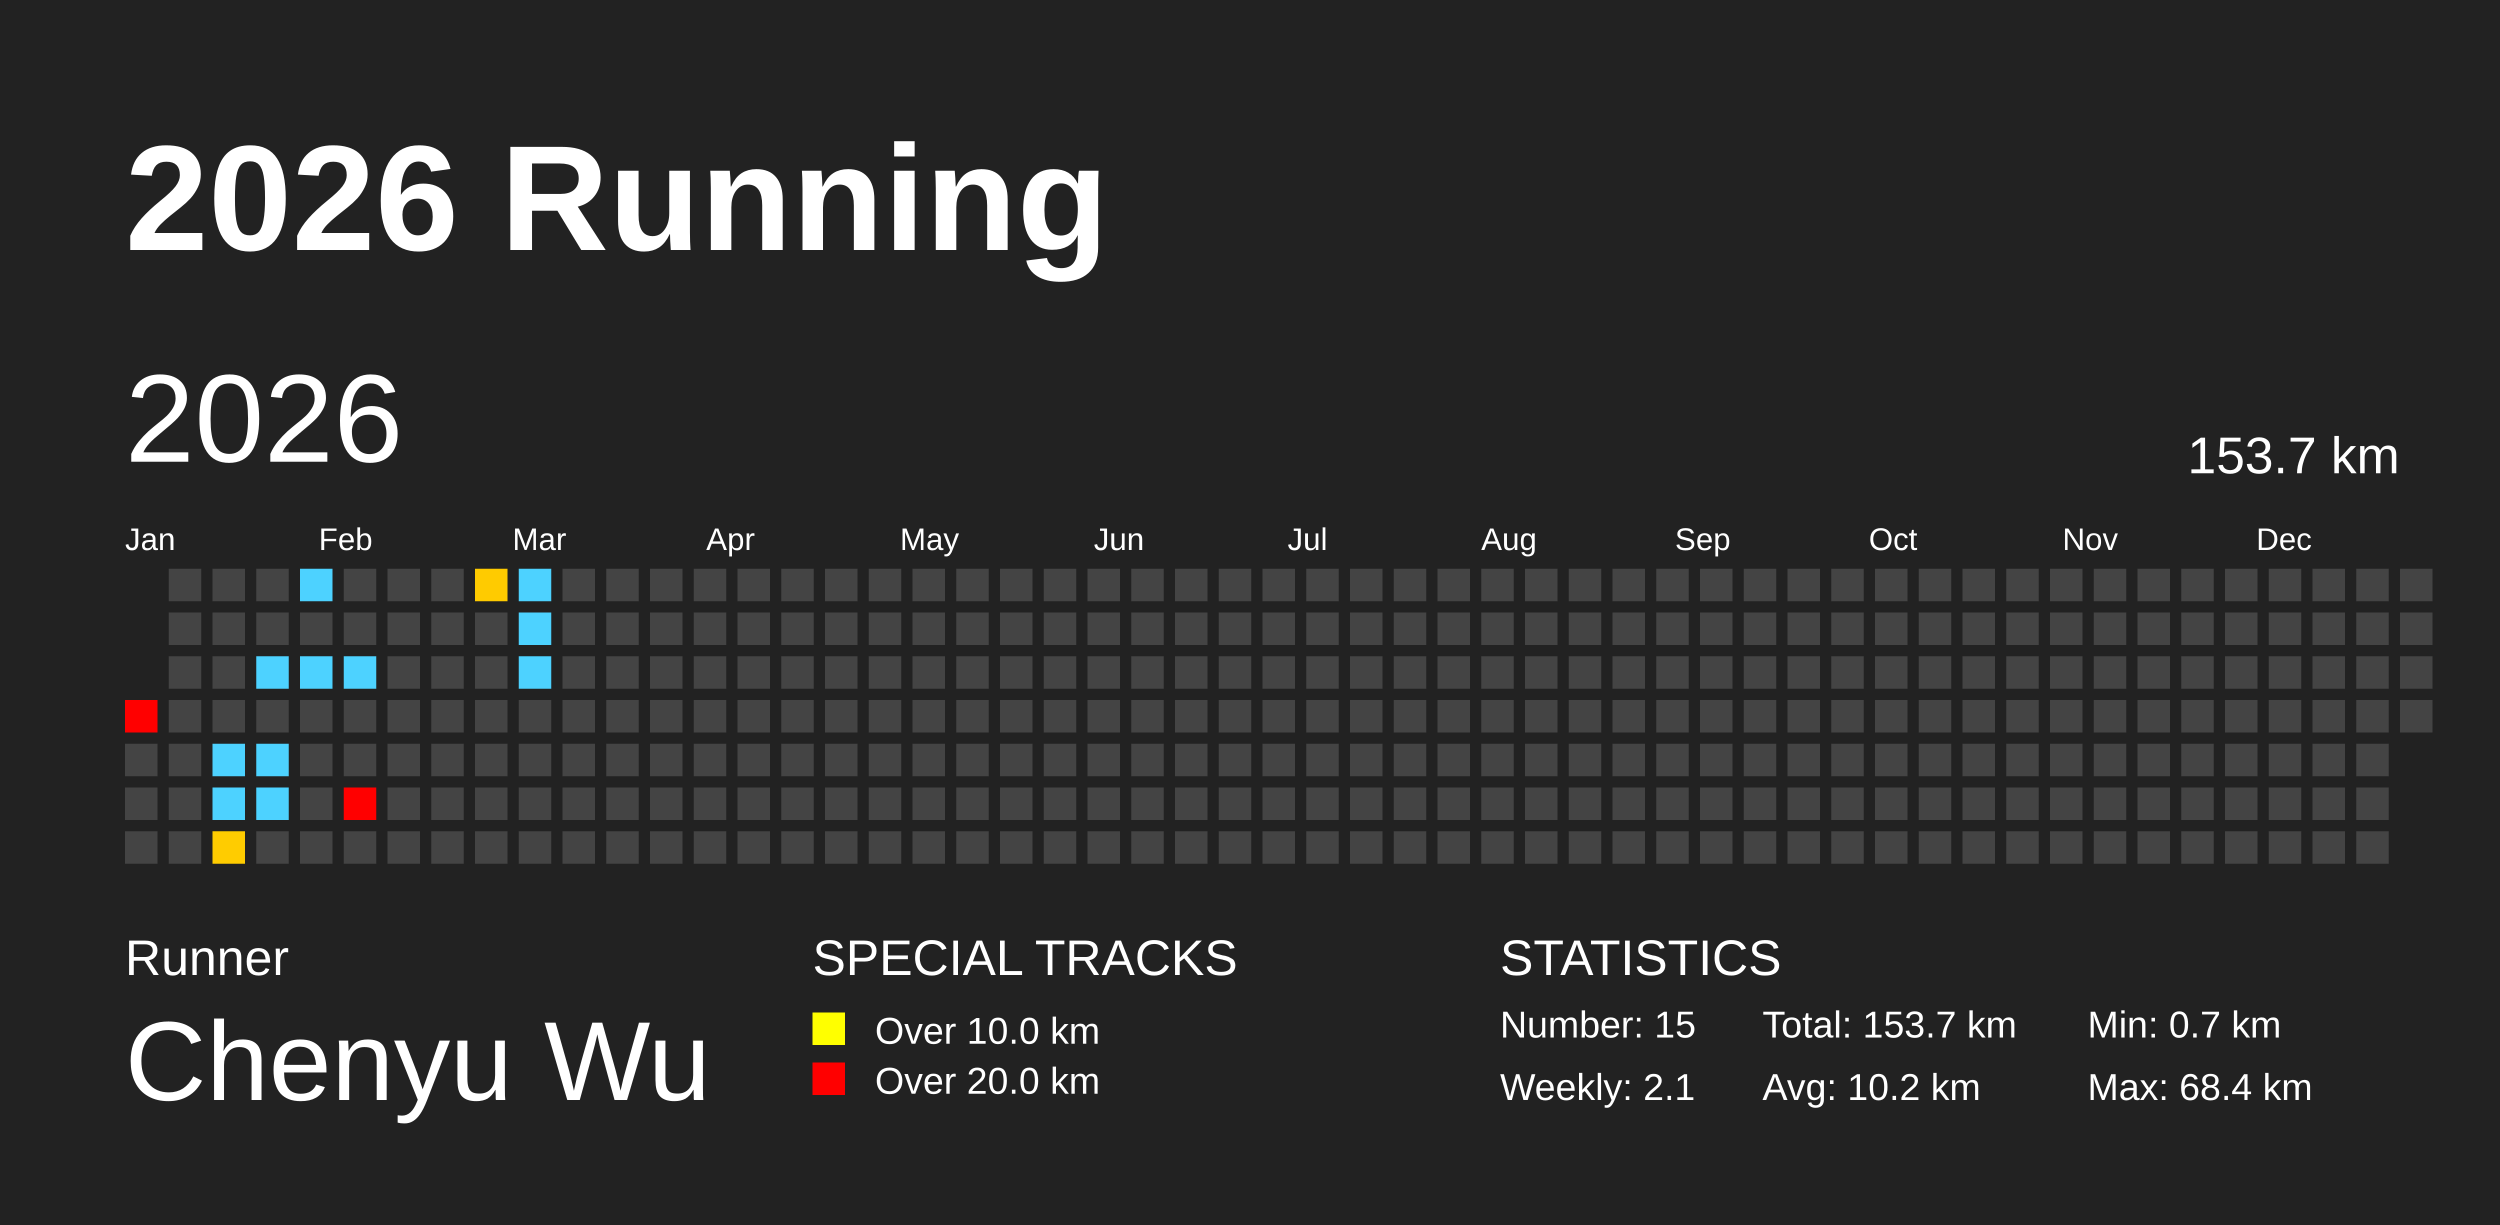
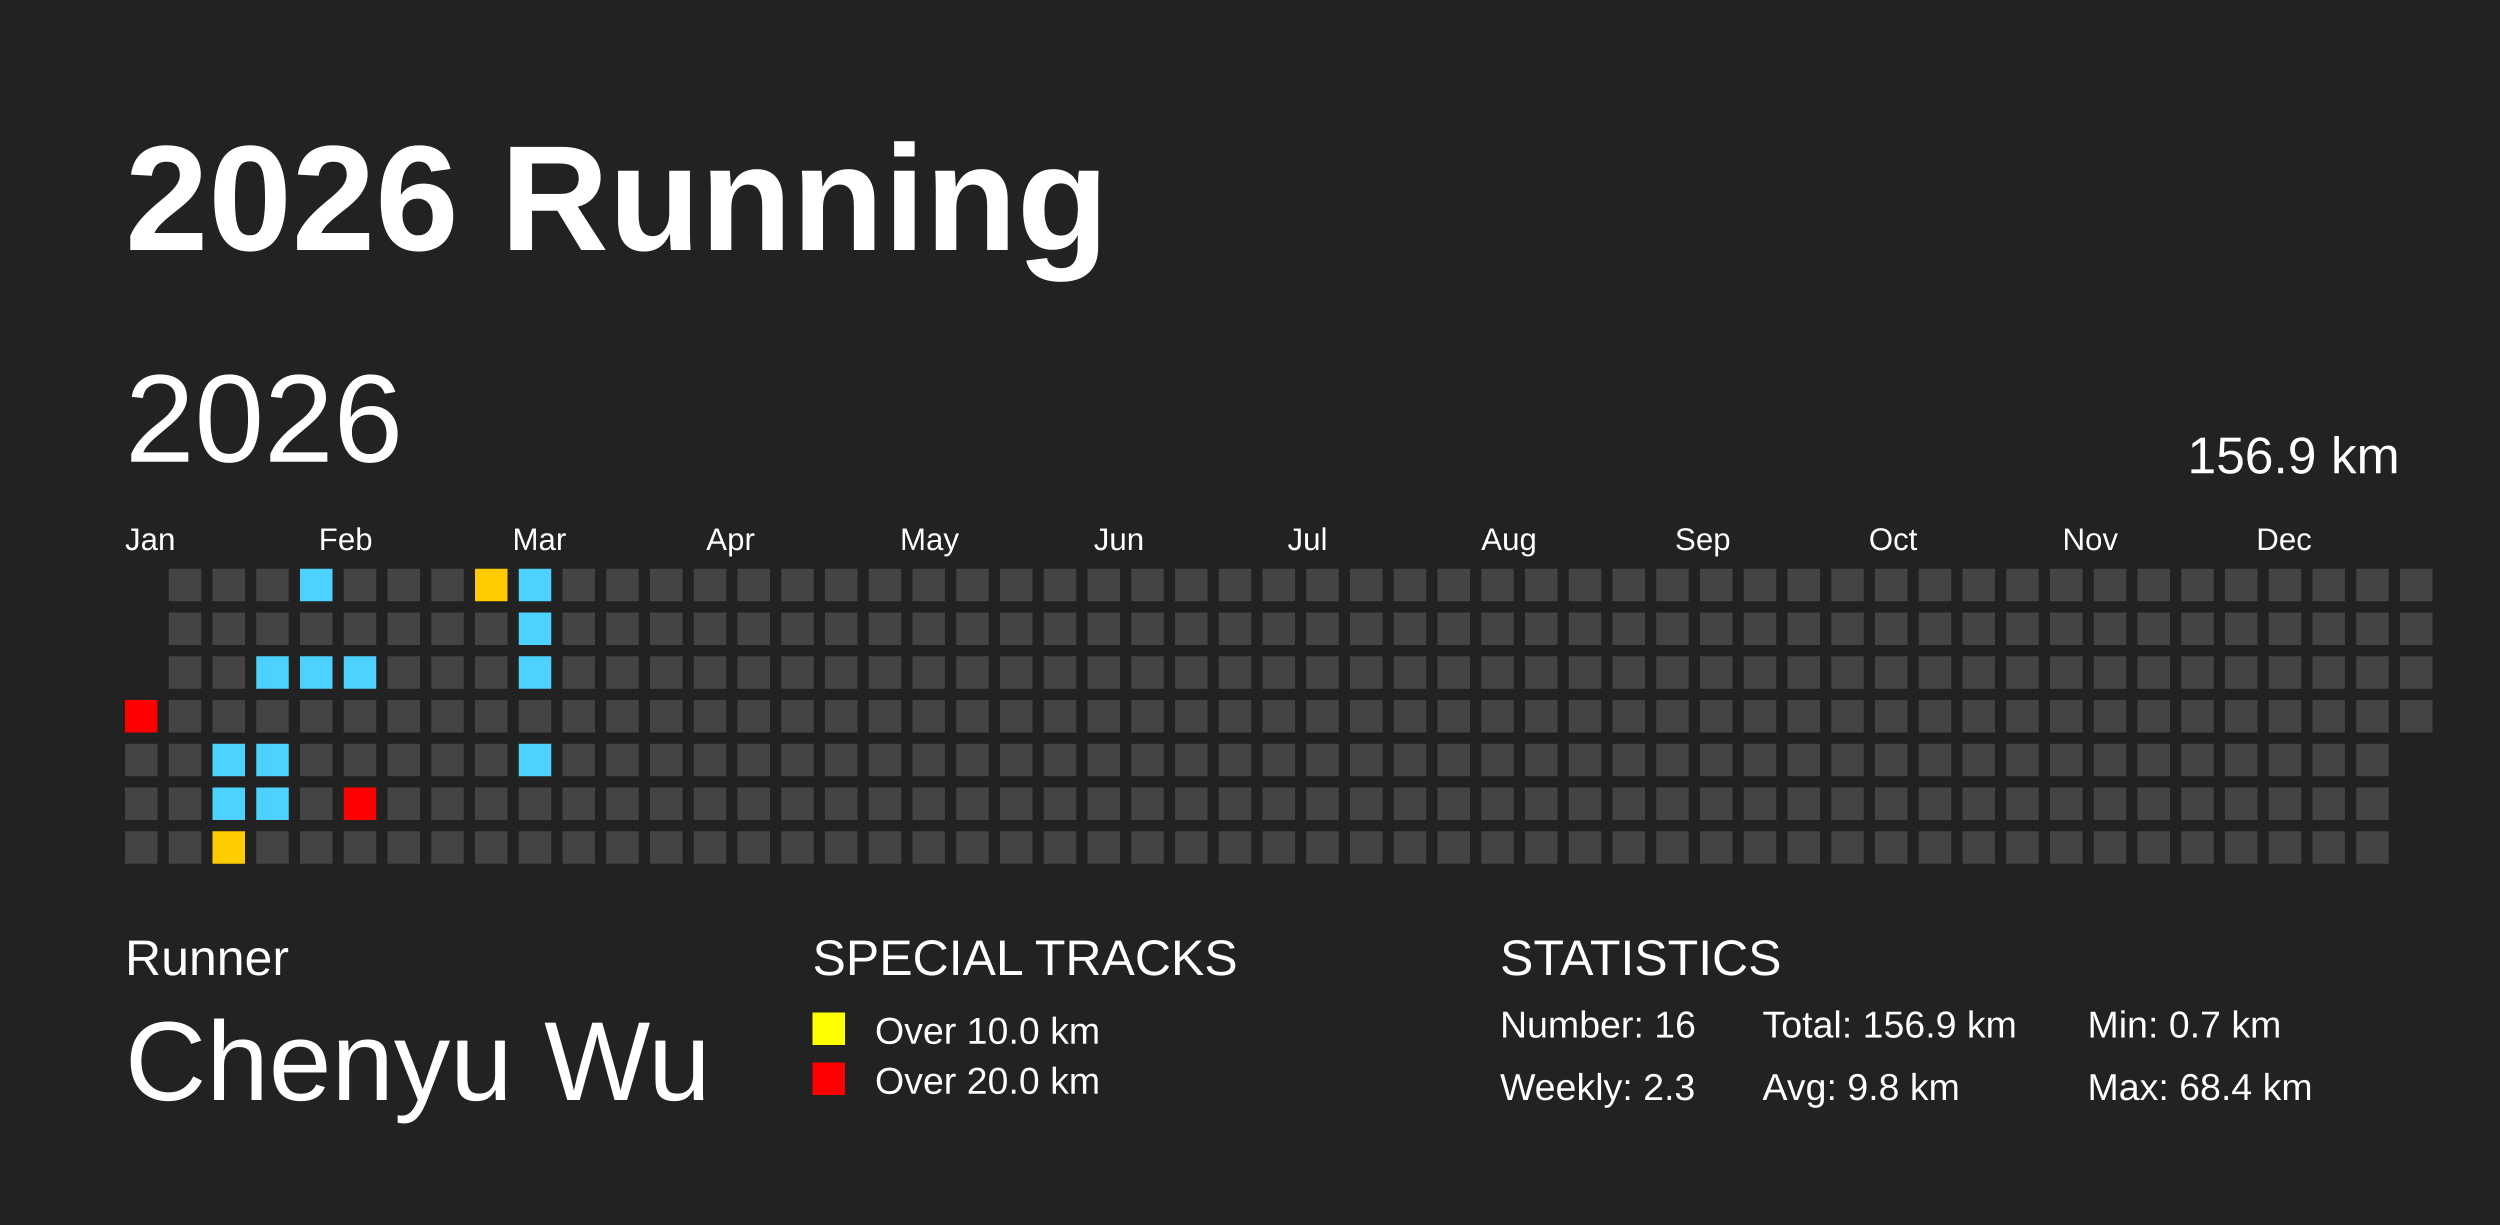
<svg xmlns="http://www.w3.org/2000/svg" baseProfile="full" height="98mm" version="1.1" viewBox="0,0,200,98" width="200mm">
  <defs />
  <rect fill="#222222" height="98" width="200" x="0" y="0" />
  <text fill="#FFFFFF" style="font-size:12px; font-family:Arial; font-weight:bold;" x="10" y="20">2026 Running</text>
  <text fill="#FFFFFF" style="font-size:4px; font-family:Arial" x="10" y="78">Runner</text>
  <text fill="#FFFFFF" style="font-size:9px; font-family:Arial" x="10" y="88">Chenyu Wu</text>
  <text fill="#FFFFFF" style="font-size:4px; font-family:Arial" x="65" y="78">SPECIAL TRACKS</text>
  <rect fill="yellow" height="2.6" width="2.6" x="65" y="81" />
  <text fill="#FFFFFF" style="font-size:3px; font-family:Arial" x="70" y="83.5">Over 10.0 km</text>
  <rect fill="red" height="2.6" width="2.6" x="65" y="85" />
  <text fill="#FFFFFF" style="font-size:3px; font-family:Arial" x="70" y="87.5">Over 20.0 km</text>
  <text fill="#FFFFFF" style="font-size:4px; font-family:Arial" x="120" y="78">STATISTICS</text>
-   <text fill="#FFFFFF" style="font-size:3px; font-family:Arial" x="120" y="83">Number: 15</text>
-   <text fill="#FFFFFF" style="font-size:3px; font-family:Arial" x="120" y="88">Weekly: 2.1</text>
-   <text fill="#FFFFFF" style="font-size:3px; font-family:Arial" x="141" y="83">Total: 153.7 km</text>
-   <text fill="#FFFFFF" style="font-size:3px; font-family:Arial" x="141" y="88">Avg: 10.2 km</text>
+   <text fill="#FFFFFF" style="font-size:3px; font-family:Arial" x="120" y="83">Number: 16</text>
+   <text fill="#FFFFFF" style="font-size:3px; font-family:Arial" x="120" y="88">Weekly: 2.3</text>
+   <text fill="#FFFFFF" style="font-size:3px; font-family:Arial" x="141" y="83">Total: 156.9 km</text>
+   <text fill="#FFFFFF" style="font-size:3px; font-family:Arial" x="141" y="88">Avg: 9.8 km</text>
  <text fill="#FFFFFF" style="font-size:3px; font-family:Arial" x="167" y="83">Min: 0.7 km</text>
  <text fill="#FFFFFF" style="font-size:3px; font-family:Arial" x="167" y="88">Max: 68.4 km</text>
  <text dominant-baseline="hanging" fill="#FFFFFF" style="font-size:10.0px; font-family:Arial;" x="10" y="30">2026</text>
-   <text dominant-baseline="hanging" fill="#FFFFFF" style="font-size:4.125px; font-family:Arial;" x="175" y="35">153.7 km</text>
+   <text dominant-baseline="hanging" fill="#FFFFFF" style="font-size:4.125px; font-family:Arial;" x="175" y="35">156.9 km</text>
  <text fill="#FFFFFF" style="font-size:2.5px; font-family:Arial" x="10.0" y="44">Jan</text>
  <text fill="#FFFFFF" style="font-size:2.5px; font-family:Arial" x="25.5" y="44">Feb</text>
  <text fill="#FFFFFF" style="font-size:2.5px; font-family:Arial" x="41.0" y="44">Mar</text>
  <text fill="#FFFFFF" style="font-size:2.5px; font-family:Arial" x="56.5" y="44">Apr</text>
  <text fill="#FFFFFF" style="font-size:2.5px; font-family:Arial" x="72.0" y="44">May</text>
  <text fill="#FFFFFF" style="font-size:2.5px; font-family:Arial" x="87.5" y="44">Jun</text>
  <text fill="#FFFFFF" style="font-size:2.5px; font-family:Arial" x="103.0" y="44">Jul</text>
  <text fill="#FFFFFF" style="font-size:2.5px; font-family:Arial" x="118.5" y="44">Aug</text>
  <text fill="#FFFFFF" style="font-size:2.5px; font-family:Arial" x="134.0" y="44">Sep</text>
  <text fill="#FFFFFF" style="font-size:2.5px; font-family:Arial" x="149.5" y="44">Oct</text>
  <text fill="#FFFFFF" style="font-size:2.5px; font-family:Arial" x="165.0" y="44">Nov</text>
  <text fill="#FFFFFF" style="font-size:2.5px; font-family:Arial" x="180.5" y="44">Dec</text>
  <rect fill="red" height="2.6" width="2.6" x="10.0" y="56.0" />
  <rect fill="#444444" height="2.6" width="2.6" x="10.0" y="59.5" />
  <rect fill="#444444" height="2.6" width="2.6" x="10.0" y="63.0" />
  <rect fill="#444444" height="2.6" width="2.6" x="10.0" y="66.5" />
  <rect fill="#444444" height="2.6" width="2.6" x="13.5" y="45.5" />
  <rect fill="#444444" height="2.6" width="2.6" x="13.5" y="49.0" />
  <rect fill="#444444" height="2.6" width="2.6" x="13.5" y="52.5" />
  <rect fill="#444444" height="2.6" width="2.6" x="13.5" y="56.0" />
  <rect fill="#444444" height="2.6" width="2.6" x="13.5" y="59.5" />
  <rect fill="#444444" height="2.6" width="2.6" x="13.5" y="63.0" />
  <rect fill="#444444" height="2.6" width="2.6" x="13.5" y="66.5" />
  <rect fill="#444444" height="2.6" width="2.6" x="17.0" y="45.5" />
  <rect fill="#444444" height="2.6" width="2.6" x="17.0" y="49.0" />
  <rect fill="#444444" height="2.6" width="2.6" x="17.0" y="52.5" />
  <rect fill="#444444" height="2.6" width="2.6" x="17.0" y="56.0" />
  <rect fill="#4dd2ff" height="2.6" width="2.6" x="17.0" y="59.5" />
  <rect fill="#4dd2ff" height="2.6" width="2.6" x="17.0" y="63.0" />
  <rect fill="#ffcc00" height="2.6" width="2.6" x="17.0" y="66.5" />
  <rect fill="#444444" height="2.6" width="2.6" x="20.5" y="45.5" />
  <rect fill="#444444" height="2.6" width="2.6" x="20.5" y="49.0" />
  <rect fill="#4dd2ff" height="2.6" width="2.6" x="20.5" y="52.5" />
  <rect fill="#444444" height="2.6" width="2.6" x="20.5" y="56.0" />
  <rect fill="#4dd2ff" height="2.6" width="2.6" x="20.5" y="59.5" />
  <rect fill="#4dd2ff" height="2.6" width="2.6" x="20.5" y="63.0" />
  <rect fill="#444444" height="2.6" width="2.6" x="20.5" y="66.5" />
  <rect fill="#4dd2ff" height="2.6" width="2.6" x="24.0" y="45.5" />
  <rect fill="#444444" height="2.6" width="2.6" x="24.0" y="49.0" />
  <rect fill="#4dd2ff" height="2.6" width="2.6" x="24.0" y="52.5" />
  <rect fill="#444444" height="2.6" width="2.6" x="24.0" y="56.0" />
  <rect fill="#444444" height="2.6" width="2.6" x="24.0" y="59.5" />
  <rect fill="#444444" height="2.6" width="2.6" x="24.0" y="63.0" />
  <rect fill="#444444" height="2.6" width="2.6" x="24.0" y="66.5" />
  <rect fill="#444444" height="2.6" width="2.6" x="27.5" y="45.5" />
  <rect fill="#444444" height="2.6" width="2.6" x="27.5" y="49.0" />
  <rect fill="#4dd2ff" height="2.6" width="2.6" x="27.5" y="52.5" />
  <rect fill="#444444" height="2.6" width="2.6" x="27.5" y="56.0" />
  <rect fill="#444444" height="2.6" width="2.6" x="27.5" y="59.5" />
  <rect fill="red" height="2.6" width="2.6" x="27.5" y="63.0" />
  <rect fill="#444444" height="2.6" width="2.6" x="27.5" y="66.5" />
  <rect fill="#444444" height="2.6" width="2.6" x="31.0" y="45.5" />
  <rect fill="#444444" height="2.6" width="2.6" x="31.0" y="49.0" />
  <rect fill="#444444" height="2.6" width="2.6" x="31.0" y="52.5" />
  <rect fill="#444444" height="2.6" width="2.6" x="31.0" y="56.0" />
  <rect fill="#444444" height="2.6" width="2.6" x="31.0" y="59.5" />
  <rect fill="#444444" height="2.6" width="2.6" x="31.0" y="63.0" />
  <rect fill="#444444" height="2.6" width="2.6" x="31.0" y="66.5" />
  <rect fill="#444444" height="2.6" width="2.6" x="34.5" y="45.5" />
  <rect fill="#444444" height="2.6" width="2.6" x="34.5" y="49.0" />
  <rect fill="#444444" height="2.6" width="2.6" x="34.5" y="52.5" />
  <rect fill="#444444" height="2.6" width="2.6" x="34.5" y="56.0" />
  <rect fill="#444444" height="2.6" width="2.6" x="34.5" y="59.5" />
  <rect fill="#444444" height="2.6" width="2.6" x="34.5" y="63.0" />
  <rect fill="#444444" height="2.6" width="2.6" x="34.5" y="66.5" />
  <rect fill="#ffcb00" height="2.6" width="2.6" x="38.0" y="45.5" />
  <rect fill="#444444" height="2.6" width="2.6" x="38.0" y="49.0" />
  <rect fill="#444444" height="2.6" width="2.6" x="38.0" y="52.5" />
  <rect fill="#444444" height="2.6" width="2.6" x="38.0" y="56.0" />
  <rect fill="#444444" height="2.6" width="2.6" x="38.0" y="59.5" />
  <rect fill="#444444" height="2.6" width="2.6" x="38.0" y="63.0" />
  <rect fill="#444444" height="2.6" width="2.6" x="38.0" y="66.5" />
  <rect fill="#4dd2ff" height="2.6" width="2.6" x="41.5" y="45.5" />
  <rect fill="#4dd2ff" height="2.6" width="2.6" x="41.5" y="49.0" />
  <rect fill="#4dd2ff" height="2.6" width="2.6" x="41.5" y="52.5" />
  <rect fill="#444444" height="2.6" width="2.6" x="41.5" y="56.0" />
-   <rect fill="#444444" height="2.6" width="2.6" x="41.5" y="59.5" />
+   <rect fill="#4dd2ff" height="2.6" width="2.6" x="41.5" y="59.5" />
  <rect fill="#444444" height="2.6" width="2.6" x="41.5" y="63.0" />
  <rect fill="#444444" height="2.6" width="2.6" x="41.5" y="66.5" />
  <rect fill="#444444" height="2.6" width="2.6" x="45.0" y="45.5" />
  <rect fill="#444444" height="2.6" width="2.6" x="45.0" y="49.0" />
  <rect fill="#444444" height="2.6" width="2.6" x="45.0" y="52.5" />
  <rect fill="#444444" height="2.6" width="2.6" x="45.0" y="56.0" />
  <rect fill="#444444" height="2.6" width="2.6" x="45.0" y="59.5" />
  <rect fill="#444444" height="2.6" width="2.6" x="45.0" y="63.0" />
  <rect fill="#444444" height="2.6" width="2.6" x="45.0" y="66.5" />
  <rect fill="#444444" height="2.6" width="2.6" x="48.5" y="45.5" />
  <rect fill="#444444" height="2.6" width="2.6" x="48.5" y="49.0" />
  <rect fill="#444444" height="2.6" width="2.6" x="48.5" y="52.5" />
  <rect fill="#444444" height="2.6" width="2.6" x="48.5" y="56.0" />
  <rect fill="#444444" height="2.6" width="2.6" x="48.5" y="59.5" />
  <rect fill="#444444" height="2.6" width="2.6" x="48.5" y="63.0" />
  <rect fill="#444444" height="2.6" width="2.6" x="48.5" y="66.5" />
  <rect fill="#444444" height="2.6" width="2.6" x="52.0" y="45.5" />
  <rect fill="#444444" height="2.6" width="2.6" x="52.0" y="49.0" />
  <rect fill="#444444" height="2.6" width="2.6" x="52.0" y="52.5" />
  <rect fill="#444444" height="2.6" width="2.6" x="52.0" y="56.0" />
  <rect fill="#444444" height="2.6" width="2.6" x="52.0" y="59.5" />
  <rect fill="#444444" height="2.6" width="2.6" x="52.0" y="63.0" />
  <rect fill="#444444" height="2.6" width="2.6" x="52.0" y="66.5" />
  <rect fill="#444444" height="2.6" width="2.6" x="55.5" y="45.5" />
  <rect fill="#444444" height="2.6" width="2.6" x="55.5" y="49.0" />
  <rect fill="#444444" height="2.6" width="2.6" x="55.5" y="52.5" />
  <rect fill="#444444" height="2.6" width="2.6" x="55.5" y="56.0" />
  <rect fill="#444444" height="2.6" width="2.6" x="55.5" y="59.5" />
  <rect fill="#444444" height="2.6" width="2.6" x="55.5" y="63.0" />
  <rect fill="#444444" height="2.6" width="2.6" x="55.5" y="66.5" />
  <rect fill="#444444" height="2.6" width="2.6" x="59.0" y="45.5" />
  <rect fill="#444444" height="2.6" width="2.6" x="59.0" y="49.0" />
  <rect fill="#444444" height="2.6" width="2.6" x="59.0" y="52.5" />
  <rect fill="#444444" height="2.6" width="2.6" x="59.0" y="56.0" />
  <rect fill="#444444" height="2.6" width="2.6" x="59.0" y="59.5" />
  <rect fill="#444444" height="2.6" width="2.6" x="59.0" y="63.0" />
  <rect fill="#444444" height="2.6" width="2.6" x="59.0" y="66.5" />
  <rect fill="#444444" height="2.6" width="2.6" x="62.5" y="45.5" />
  <rect fill="#444444" height="2.6" width="2.6" x="62.5" y="49.0" />
  <rect fill="#444444" height="2.6" width="2.6" x="62.5" y="52.5" />
  <rect fill="#444444" height="2.6" width="2.6" x="62.5" y="56.0" />
  <rect fill="#444444" height="2.6" width="2.6" x="62.5" y="59.5" />
  <rect fill="#444444" height="2.6" width="2.6" x="62.5" y="63.0" />
  <rect fill="#444444" height="2.6" width="2.6" x="62.5" y="66.5" />
  <rect fill="#444444" height="2.6" width="2.6" x="66.0" y="45.5" />
  <rect fill="#444444" height="2.6" width="2.6" x="66.0" y="49.0" />
  <rect fill="#444444" height="2.6" width="2.6" x="66.0" y="52.5" />
  <rect fill="#444444" height="2.6" width="2.6" x="66.0" y="56.0" />
  <rect fill="#444444" height="2.6" width="2.6" x="66.0" y="59.5" />
  <rect fill="#444444" height="2.6" width="2.6" x="66.0" y="63.0" />
  <rect fill="#444444" height="2.6" width="2.6" x="66.0" y="66.5" />
  <rect fill="#444444" height="2.6" width="2.6" x="69.5" y="45.5" />
  <rect fill="#444444" height="2.6" width="2.6" x="69.5" y="49.0" />
  <rect fill="#444444" height="2.6" width="2.6" x="69.5" y="52.5" />
  <rect fill="#444444" height="2.6" width="2.6" x="69.5" y="56.0" />
  <rect fill="#444444" height="2.6" width="2.6" x="69.5" y="59.5" />
  <rect fill="#444444" height="2.6" width="2.6" x="69.5" y="63.0" />
  <rect fill="#444444" height="2.6" width="2.6" x="69.5" y="66.5" />
  <rect fill="#444444" height="2.6" width="2.6" x="73.0" y="45.5" />
  <rect fill="#444444" height="2.6" width="2.6" x="73.0" y="49.0" />
  <rect fill="#444444" height="2.6" width="2.6" x="73.0" y="52.5" />
  <rect fill="#444444" height="2.6" width="2.6" x="73.0" y="56.0" />
  <rect fill="#444444" height="2.6" width="2.6" x="73.0" y="59.5" />
  <rect fill="#444444" height="2.6" width="2.6" x="73.0" y="63.0" />
  <rect fill="#444444" height="2.6" width="2.6" x="73.0" y="66.5" />
  <rect fill="#444444" height="2.6" width="2.6" x="76.5" y="45.5" />
  <rect fill="#444444" height="2.6" width="2.6" x="76.5" y="49.0" />
  <rect fill="#444444" height="2.6" width="2.6" x="76.5" y="52.5" />
  <rect fill="#444444" height="2.6" width="2.6" x="76.5" y="56.0" />
  <rect fill="#444444" height="2.6" width="2.6" x="76.5" y="59.5" />
  <rect fill="#444444" height="2.6" width="2.6" x="76.5" y="63.0" />
  <rect fill="#444444" height="2.6" width="2.6" x="76.5" y="66.5" />
  <rect fill="#444444" height="2.6" width="2.6" x="80.0" y="45.5" />
  <rect fill="#444444" height="2.6" width="2.6" x="80.0" y="49.0" />
  <rect fill="#444444" height="2.6" width="2.6" x="80.0" y="52.5" />
  <rect fill="#444444" height="2.6" width="2.6" x="80.0" y="56.0" />
  <rect fill="#444444" height="2.6" width="2.6" x="80.0" y="59.5" />
  <rect fill="#444444" height="2.6" width="2.6" x="80.0" y="63.0" />
  <rect fill="#444444" height="2.6" width="2.6" x="80.0" y="66.5" />
  <rect fill="#444444" height="2.6" width="2.6" x="83.5" y="45.5" />
  <rect fill="#444444" height="2.6" width="2.6" x="83.5" y="49.0" />
  <rect fill="#444444" height="2.6" width="2.6" x="83.5" y="52.5" />
  <rect fill="#444444" height="2.6" width="2.6" x="83.5" y="56.0" />
  <rect fill="#444444" height="2.6" width="2.6" x="83.5" y="59.5" />
  <rect fill="#444444" height="2.6" width="2.6" x="83.5" y="63.0" />
  <rect fill="#444444" height="2.6" width="2.6" x="83.5" y="66.5" />
  <rect fill="#444444" height="2.6" width="2.6" x="87.0" y="45.5" />
  <rect fill="#444444" height="2.6" width="2.6" x="87.0" y="49.0" />
  <rect fill="#444444" height="2.6" width="2.6" x="87.0" y="52.5" />
  <rect fill="#444444" height="2.6" width="2.6" x="87.0" y="56.0" />
  <rect fill="#444444" height="2.6" width="2.6" x="87.0" y="59.5" />
  <rect fill="#444444" height="2.6" width="2.6" x="87.0" y="63.0" />
  <rect fill="#444444" height="2.6" width="2.6" x="87.0" y="66.5" />
  <rect fill="#444444" height="2.6" width="2.6" x="90.5" y="45.5" />
  <rect fill="#444444" height="2.6" width="2.6" x="90.5" y="49.0" />
  <rect fill="#444444" height="2.6" width="2.6" x="90.5" y="52.5" />
  <rect fill="#444444" height="2.6" width="2.6" x="90.5" y="56.0" />
  <rect fill="#444444" height="2.6" width="2.6" x="90.5" y="59.5" />
  <rect fill="#444444" height="2.6" width="2.6" x="90.5" y="63.0" />
  <rect fill="#444444" height="2.6" width="2.6" x="90.5" y="66.5" />
  <rect fill="#444444" height="2.6" width="2.6" x="94.0" y="45.5" />
  <rect fill="#444444" height="2.6" width="2.6" x="94.0" y="49.0" />
  <rect fill="#444444" height="2.6" width="2.6" x="94.0" y="52.5" />
  <rect fill="#444444" height="2.6" width="2.6" x="94.0" y="56.0" />
  <rect fill="#444444" height="2.6" width="2.6" x="94.0" y="59.5" />
  <rect fill="#444444" height="2.6" width="2.6" x="94.0" y="63.0" />
  <rect fill="#444444" height="2.6" width="2.6" x="94.0" y="66.5" />
  <rect fill="#444444" height="2.6" width="2.6" x="97.5" y="45.5" />
  <rect fill="#444444" height="2.6" width="2.6" x="97.5" y="49.0" />
  <rect fill="#444444" height="2.6" width="2.6" x="97.5" y="52.5" />
  <rect fill="#444444" height="2.6" width="2.6" x="97.5" y="56.0" />
  <rect fill="#444444" height="2.6" width="2.6" x="97.5" y="59.5" />
  <rect fill="#444444" height="2.6" width="2.6" x="97.5" y="63.0" />
  <rect fill="#444444" height="2.6" width="2.6" x="97.5" y="66.5" />
  <rect fill="#444444" height="2.6" width="2.6" x="101.0" y="45.5" />
  <rect fill="#444444" height="2.6" width="2.6" x="101.0" y="49.0" />
  <rect fill="#444444" height="2.6" width="2.6" x="101.0" y="52.5" />
  <rect fill="#444444" height="2.6" width="2.6" x="101.0" y="56.0" />
  <rect fill="#444444" height="2.6" width="2.6" x="101.0" y="59.5" />
  <rect fill="#444444" height="2.6" width="2.6" x="101.0" y="63.0" />
  <rect fill="#444444" height="2.6" width="2.6" x="101.0" y="66.5" />
  <rect fill="#444444" height="2.6" width="2.6" x="104.5" y="45.5" />
  <rect fill="#444444" height="2.6" width="2.6" x="104.5" y="49.0" />
  <rect fill="#444444" height="2.6" width="2.6" x="104.5" y="52.5" />
  <rect fill="#444444" height="2.6" width="2.6" x="104.5" y="56.0" />
  <rect fill="#444444" height="2.6" width="2.6" x="104.5" y="59.5" />
  <rect fill="#444444" height="2.6" width="2.6" x="104.5" y="63.0" />
  <rect fill="#444444" height="2.6" width="2.6" x="104.5" y="66.5" />
  <rect fill="#444444" height="2.6" width="2.6" x="108.0" y="45.5" />
  <rect fill="#444444" height="2.6" width="2.6" x="108.0" y="49.0" />
  <rect fill="#444444" height="2.6" width="2.6" x="108.0" y="52.5" />
  <rect fill="#444444" height="2.6" width="2.6" x="108.0" y="56.0" />
  <rect fill="#444444" height="2.6" width="2.6" x="108.0" y="59.5" />
  <rect fill="#444444" height="2.6" width="2.6" x="108.0" y="63.0" />
  <rect fill="#444444" height="2.6" width="2.6" x="108.0" y="66.5" />
  <rect fill="#444444" height="2.6" width="2.6" x="111.5" y="45.5" />
  <rect fill="#444444" height="2.6" width="2.6" x="111.5" y="49.0" />
  <rect fill="#444444" height="2.6" width="2.6" x="111.5" y="52.5" />
  <rect fill="#444444" height="2.6" width="2.6" x="111.5" y="56.0" />
  <rect fill="#444444" height="2.6" width="2.6" x="111.5" y="59.5" />
  <rect fill="#444444" height="2.6" width="2.6" x="111.5" y="63.0" />
  <rect fill="#444444" height="2.6" width="2.6" x="111.5" y="66.5" />
  <rect fill="#444444" height="2.6" width="2.6" x="115.0" y="45.5" />
  <rect fill="#444444" height="2.6" width="2.6" x="115.0" y="49.0" />
  <rect fill="#444444" height="2.6" width="2.6" x="115.0" y="52.5" />
  <rect fill="#444444" height="2.6" width="2.6" x="115.0" y="56.0" />
  <rect fill="#444444" height="2.6" width="2.6" x="115.0" y="59.5" />
  <rect fill="#444444" height="2.6" width="2.6" x="115.0" y="63.0" />
  <rect fill="#444444" height="2.6" width="2.6" x="115.0" y="66.5" />
  <rect fill="#444444" height="2.6" width="2.6" x="118.5" y="45.5" />
  <rect fill="#444444" height="2.6" width="2.6" x="118.5" y="49.0" />
  <rect fill="#444444" height="2.6" width="2.6" x="118.5" y="52.5" />
  <rect fill="#444444" height="2.6" width="2.6" x="118.5" y="56.0" />
  <rect fill="#444444" height="2.6" width="2.6" x="118.5" y="59.5" />
  <rect fill="#444444" height="2.6" width="2.6" x="118.5" y="63.0" />
  <rect fill="#444444" height="2.6" width="2.6" x="118.5" y="66.5" />
  <rect fill="#444444" height="2.6" width="2.6" x="122.0" y="45.5" />
  <rect fill="#444444" height="2.6" width="2.6" x="122.0" y="49.0" />
  <rect fill="#444444" height="2.6" width="2.6" x="122.0" y="52.5" />
  <rect fill="#444444" height="2.6" width="2.6" x="122.0" y="56.0" />
  <rect fill="#444444" height="2.6" width="2.6" x="122.0" y="59.5" />
  <rect fill="#444444" height="2.6" width="2.6" x="122.0" y="63.0" />
  <rect fill="#444444" height="2.6" width="2.6" x="122.0" y="66.5" />
  <rect fill="#444444" height="2.6" width="2.6" x="125.5" y="45.5" />
  <rect fill="#444444" height="2.6" width="2.6" x="125.5" y="49.0" />
  <rect fill="#444444" height="2.6" width="2.6" x="125.5" y="52.5" />
  <rect fill="#444444" height="2.6" width="2.6" x="125.5" y="56.0" />
  <rect fill="#444444" height="2.6" width="2.6" x="125.5" y="59.5" />
  <rect fill="#444444" height="2.6" width="2.6" x="125.5" y="63.0" />
  <rect fill="#444444" height="2.6" width="2.6" x="125.5" y="66.5" />
  <rect fill="#444444" height="2.6" width="2.6" x="129.0" y="45.5" />
  <rect fill="#444444" height="2.6" width="2.6" x="129.0" y="49.0" />
  <rect fill="#444444" height="2.6" width="2.6" x="129.0" y="52.5" />
  <rect fill="#444444" height="2.6" width="2.6" x="129.0" y="56.0" />
  <rect fill="#444444" height="2.6" width="2.6" x="129.0" y="59.5" />
  <rect fill="#444444" height="2.6" width="2.6" x="129.0" y="63.0" />
  <rect fill="#444444" height="2.6" width="2.6" x="129.0" y="66.5" />
  <rect fill="#444444" height="2.6" width="2.6" x="132.5" y="45.5" />
  <rect fill="#444444" height="2.6" width="2.6" x="132.5" y="49.0" />
  <rect fill="#444444" height="2.6" width="2.6" x="132.5" y="52.5" />
  <rect fill="#444444" height="2.6" width="2.6" x="132.5" y="56.0" />
  <rect fill="#444444" height="2.6" width="2.6" x="132.5" y="59.5" />
  <rect fill="#444444" height="2.6" width="2.6" x="132.5" y="63.0" />
  <rect fill="#444444" height="2.6" width="2.6" x="132.5" y="66.5" />
  <rect fill="#444444" height="2.6" width="2.6" x="136.0" y="45.5" />
  <rect fill="#444444" height="2.6" width="2.6" x="136.0" y="49.0" />
  <rect fill="#444444" height="2.6" width="2.6" x="136.0" y="52.5" />
  <rect fill="#444444" height="2.6" width="2.6" x="136.0" y="56.0" />
  <rect fill="#444444" height="2.6" width="2.6" x="136.0" y="59.5" />
  <rect fill="#444444" height="2.6" width="2.6" x="136.0" y="63.0" />
  <rect fill="#444444" height="2.6" width="2.6" x="136.0" y="66.5" />
  <rect fill="#444444" height="2.6" width="2.6" x="139.5" y="45.5" />
  <rect fill="#444444" height="2.6" width="2.6" x="139.5" y="49.0" />
  <rect fill="#444444" height="2.6" width="2.6" x="139.5" y="52.5" />
  <rect fill="#444444" height="2.6" width="2.6" x="139.5" y="56.0" />
  <rect fill="#444444" height="2.6" width="2.6" x="139.5" y="59.5" />
  <rect fill="#444444" height="2.6" width="2.6" x="139.5" y="63.0" />
  <rect fill="#444444" height="2.6" width="2.6" x="139.5" y="66.5" />
  <rect fill="#444444" height="2.6" width="2.6" x="143.0" y="45.5" />
  <rect fill="#444444" height="2.6" width="2.6" x="143.0" y="49.0" />
  <rect fill="#444444" height="2.6" width="2.6" x="143.0" y="52.5" />
  <rect fill="#444444" height="2.6" width="2.6" x="143.0" y="56.0" />
  <rect fill="#444444" height="2.6" width="2.6" x="143.0" y="59.5" />
  <rect fill="#444444" height="2.6" width="2.6" x="143.0" y="63.0" />
  <rect fill="#444444" height="2.6" width="2.6" x="143.0" y="66.5" />
  <rect fill="#444444" height="2.6" width="2.6" x="146.5" y="45.5" />
  <rect fill="#444444" height="2.6" width="2.6" x="146.5" y="49.0" />
  <rect fill="#444444" height="2.6" width="2.6" x="146.5" y="52.5" />
  <rect fill="#444444" height="2.6" width="2.6" x="146.5" y="56.0" />
  <rect fill="#444444" height="2.6" width="2.6" x="146.5" y="59.5" />
  <rect fill="#444444" height="2.6" width="2.6" x="146.5" y="63.0" />
  <rect fill="#444444" height="2.6" width="2.6" x="146.5" y="66.5" />
  <rect fill="#444444" height="2.6" width="2.6" x="150.0" y="45.5" />
  <rect fill="#444444" height="2.6" width="2.6" x="150.0" y="49.0" />
  <rect fill="#444444" height="2.6" width="2.6" x="150.0" y="52.5" />
  <rect fill="#444444" height="2.6" width="2.6" x="150.0" y="56.0" />
  <rect fill="#444444" height="2.6" width="2.6" x="150.0" y="59.5" />
  <rect fill="#444444" height="2.6" width="2.6" x="150.0" y="63.0" />
  <rect fill="#444444" height="2.6" width="2.6" x="150.0" y="66.5" />
  <rect fill="#444444" height="2.6" width="2.6" x="153.5" y="45.5" />
  <rect fill="#444444" height="2.6" width="2.6" x="153.5" y="49.0" />
  <rect fill="#444444" height="2.6" width="2.6" x="153.5" y="52.5" />
  <rect fill="#444444" height="2.6" width="2.6" x="153.5" y="56.0" />
  <rect fill="#444444" height="2.6" width="2.6" x="153.5" y="59.5" />
  <rect fill="#444444" height="2.6" width="2.6" x="153.5" y="63.0" />
  <rect fill="#444444" height="2.6" width="2.6" x="153.5" y="66.5" />
  <rect fill="#444444" height="2.6" width="2.6" x="157.0" y="45.5" />
  <rect fill="#444444" height="2.6" width="2.6" x="157.0" y="49.0" />
  <rect fill="#444444" height="2.6" width="2.6" x="157.0" y="52.5" />
  <rect fill="#444444" height="2.6" width="2.6" x="157.0" y="56.0" />
  <rect fill="#444444" height="2.6" width="2.6" x="157.0" y="59.5" />
  <rect fill="#444444" height="2.6" width="2.6" x="157.0" y="63.0" />
  <rect fill="#444444" height="2.6" width="2.6" x="157.0" y="66.5" />
  <rect fill="#444444" height="2.6" width="2.6" x="160.5" y="45.5" />
  <rect fill="#444444" height="2.6" width="2.6" x="160.5" y="49.0" />
  <rect fill="#444444" height="2.6" width="2.6" x="160.5" y="52.5" />
  <rect fill="#444444" height="2.6" width="2.6" x="160.5" y="56.0" />
  <rect fill="#444444" height="2.6" width="2.6" x="160.5" y="59.5" />
  <rect fill="#444444" height="2.6" width="2.6" x="160.5" y="63.0" />
  <rect fill="#444444" height="2.6" width="2.6" x="160.5" y="66.5" />
  <rect fill="#444444" height="2.6" width="2.6" x="164.0" y="45.5" />
  <rect fill="#444444" height="2.6" width="2.6" x="164.0" y="49.0" />
  <rect fill="#444444" height="2.6" width="2.6" x="164.0" y="52.5" />
  <rect fill="#444444" height="2.6" width="2.6" x="164.0" y="56.0" />
  <rect fill="#444444" height="2.6" width="2.6" x="164.0" y="59.5" />
  <rect fill="#444444" height="2.6" width="2.6" x="164.0" y="63.0" />
  <rect fill="#444444" height="2.6" width="2.6" x="164.0" y="66.5" />
  <rect fill="#444444" height="2.6" width="2.6" x="167.5" y="45.5" />
  <rect fill="#444444" height="2.6" width="2.6" x="167.5" y="49.0" />
  <rect fill="#444444" height="2.6" width="2.6" x="167.5" y="52.5" />
  <rect fill="#444444" height="2.6" width="2.6" x="167.5" y="56.0" />
  <rect fill="#444444" height="2.6" width="2.6" x="167.5" y="59.5" />
  <rect fill="#444444" height="2.6" width="2.6" x="167.5" y="63.0" />
  <rect fill="#444444" height="2.6" width="2.6" x="167.5" y="66.5" />
  <rect fill="#444444" height="2.6" width="2.6" x="171.0" y="45.5" />
  <rect fill="#444444" height="2.6" width="2.6" x="171.0" y="49.0" />
  <rect fill="#444444" height="2.6" width="2.6" x="171.0" y="52.5" />
  <rect fill="#444444" height="2.6" width="2.6" x="171.0" y="56.0" />
  <rect fill="#444444" height="2.6" width="2.6" x="171.0" y="59.5" />
  <rect fill="#444444" height="2.6" width="2.6" x="171.0" y="63.0" />
  <rect fill="#444444" height="2.6" width="2.6" x="171.0" y="66.5" />
  <rect fill="#444444" height="2.6" width="2.6" x="174.5" y="45.5" />
  <rect fill="#444444" height="2.6" width="2.6" x="174.5" y="49.0" />
  <rect fill="#444444" height="2.6" width="2.6" x="174.5" y="52.5" />
  <rect fill="#444444" height="2.6" width="2.6" x="174.5" y="56.0" />
  <rect fill="#444444" height="2.6" width="2.6" x="174.5" y="59.5" />
  <rect fill="#444444" height="2.6" width="2.6" x="174.5" y="63.0" />
  <rect fill="#444444" height="2.6" width="2.6" x="174.5" y="66.5" />
  <rect fill="#444444" height="2.6" width="2.6" x="178.0" y="45.5" />
  <rect fill="#444444" height="2.6" width="2.6" x="178.0" y="49.0" />
  <rect fill="#444444" height="2.6" width="2.6" x="178.0" y="52.5" />
  <rect fill="#444444" height="2.6" width="2.6" x="178.0" y="56.0" />
  <rect fill="#444444" height="2.6" width="2.6" x="178.0" y="59.5" />
  <rect fill="#444444" height="2.6" width="2.6" x="178.0" y="63.0" />
  <rect fill="#444444" height="2.6" width="2.6" x="178.0" y="66.5" />
  <rect fill="#444444" height="2.6" width="2.6" x="181.5" y="45.5" />
  <rect fill="#444444" height="2.6" width="2.6" x="181.5" y="49.0" />
  <rect fill="#444444" height="2.6" width="2.6" x="181.5" y="52.5" />
  <rect fill="#444444" height="2.6" width="2.6" x="181.5" y="56.0" />
  <rect fill="#444444" height="2.6" width="2.6" x="181.5" y="59.5" />
  <rect fill="#444444" height="2.6" width="2.6" x="181.5" y="63.0" />
  <rect fill="#444444" height="2.6" width="2.6" x="181.5" y="66.5" />
  <rect fill="#444444" height="2.6" width="2.6" x="185.0" y="45.5" />
  <rect fill="#444444" height="2.6" width="2.6" x="185.0" y="49.0" />
  <rect fill="#444444" height="2.6" width="2.6" x="185.0" y="52.5" />
  <rect fill="#444444" height="2.6" width="2.6" x="185.0" y="56.0" />
  <rect fill="#444444" height="2.6" width="2.6" x="185.0" y="59.5" />
  <rect fill="#444444" height="2.6" width="2.6" x="185.0" y="63.0" />
  <rect fill="#444444" height="2.6" width="2.6" x="185.0" y="66.5" />
  <rect fill="#444444" height="2.6" width="2.6" x="188.5" y="45.5" />
  <rect fill="#444444" height="2.6" width="2.6" x="188.5" y="49.0" />
  <rect fill="#444444" height="2.6" width="2.6" x="188.5" y="52.5" />
  <rect fill="#444444" height="2.6" width="2.6" x="188.5" y="56.0" />
  <rect fill="#444444" height="2.6" width="2.6" x="188.5" y="59.5" />
  <rect fill="#444444" height="2.6" width="2.6" x="188.5" y="63.0" />
  <rect fill="#444444" height="2.6" width="2.6" x="188.5" y="66.5" />
  <rect fill="#444444" height="2.6" width="2.6" x="192.0" y="45.5" />
  <rect fill="#444444" height="2.6" width="2.6" x="192.0" y="49.0" />
  <rect fill="#444444" height="2.6" width="2.6" x="192.0" y="52.5" />
  <rect fill="#444444" height="2.6" width="2.6" x="192.0" y="56.0" />
</svg>
